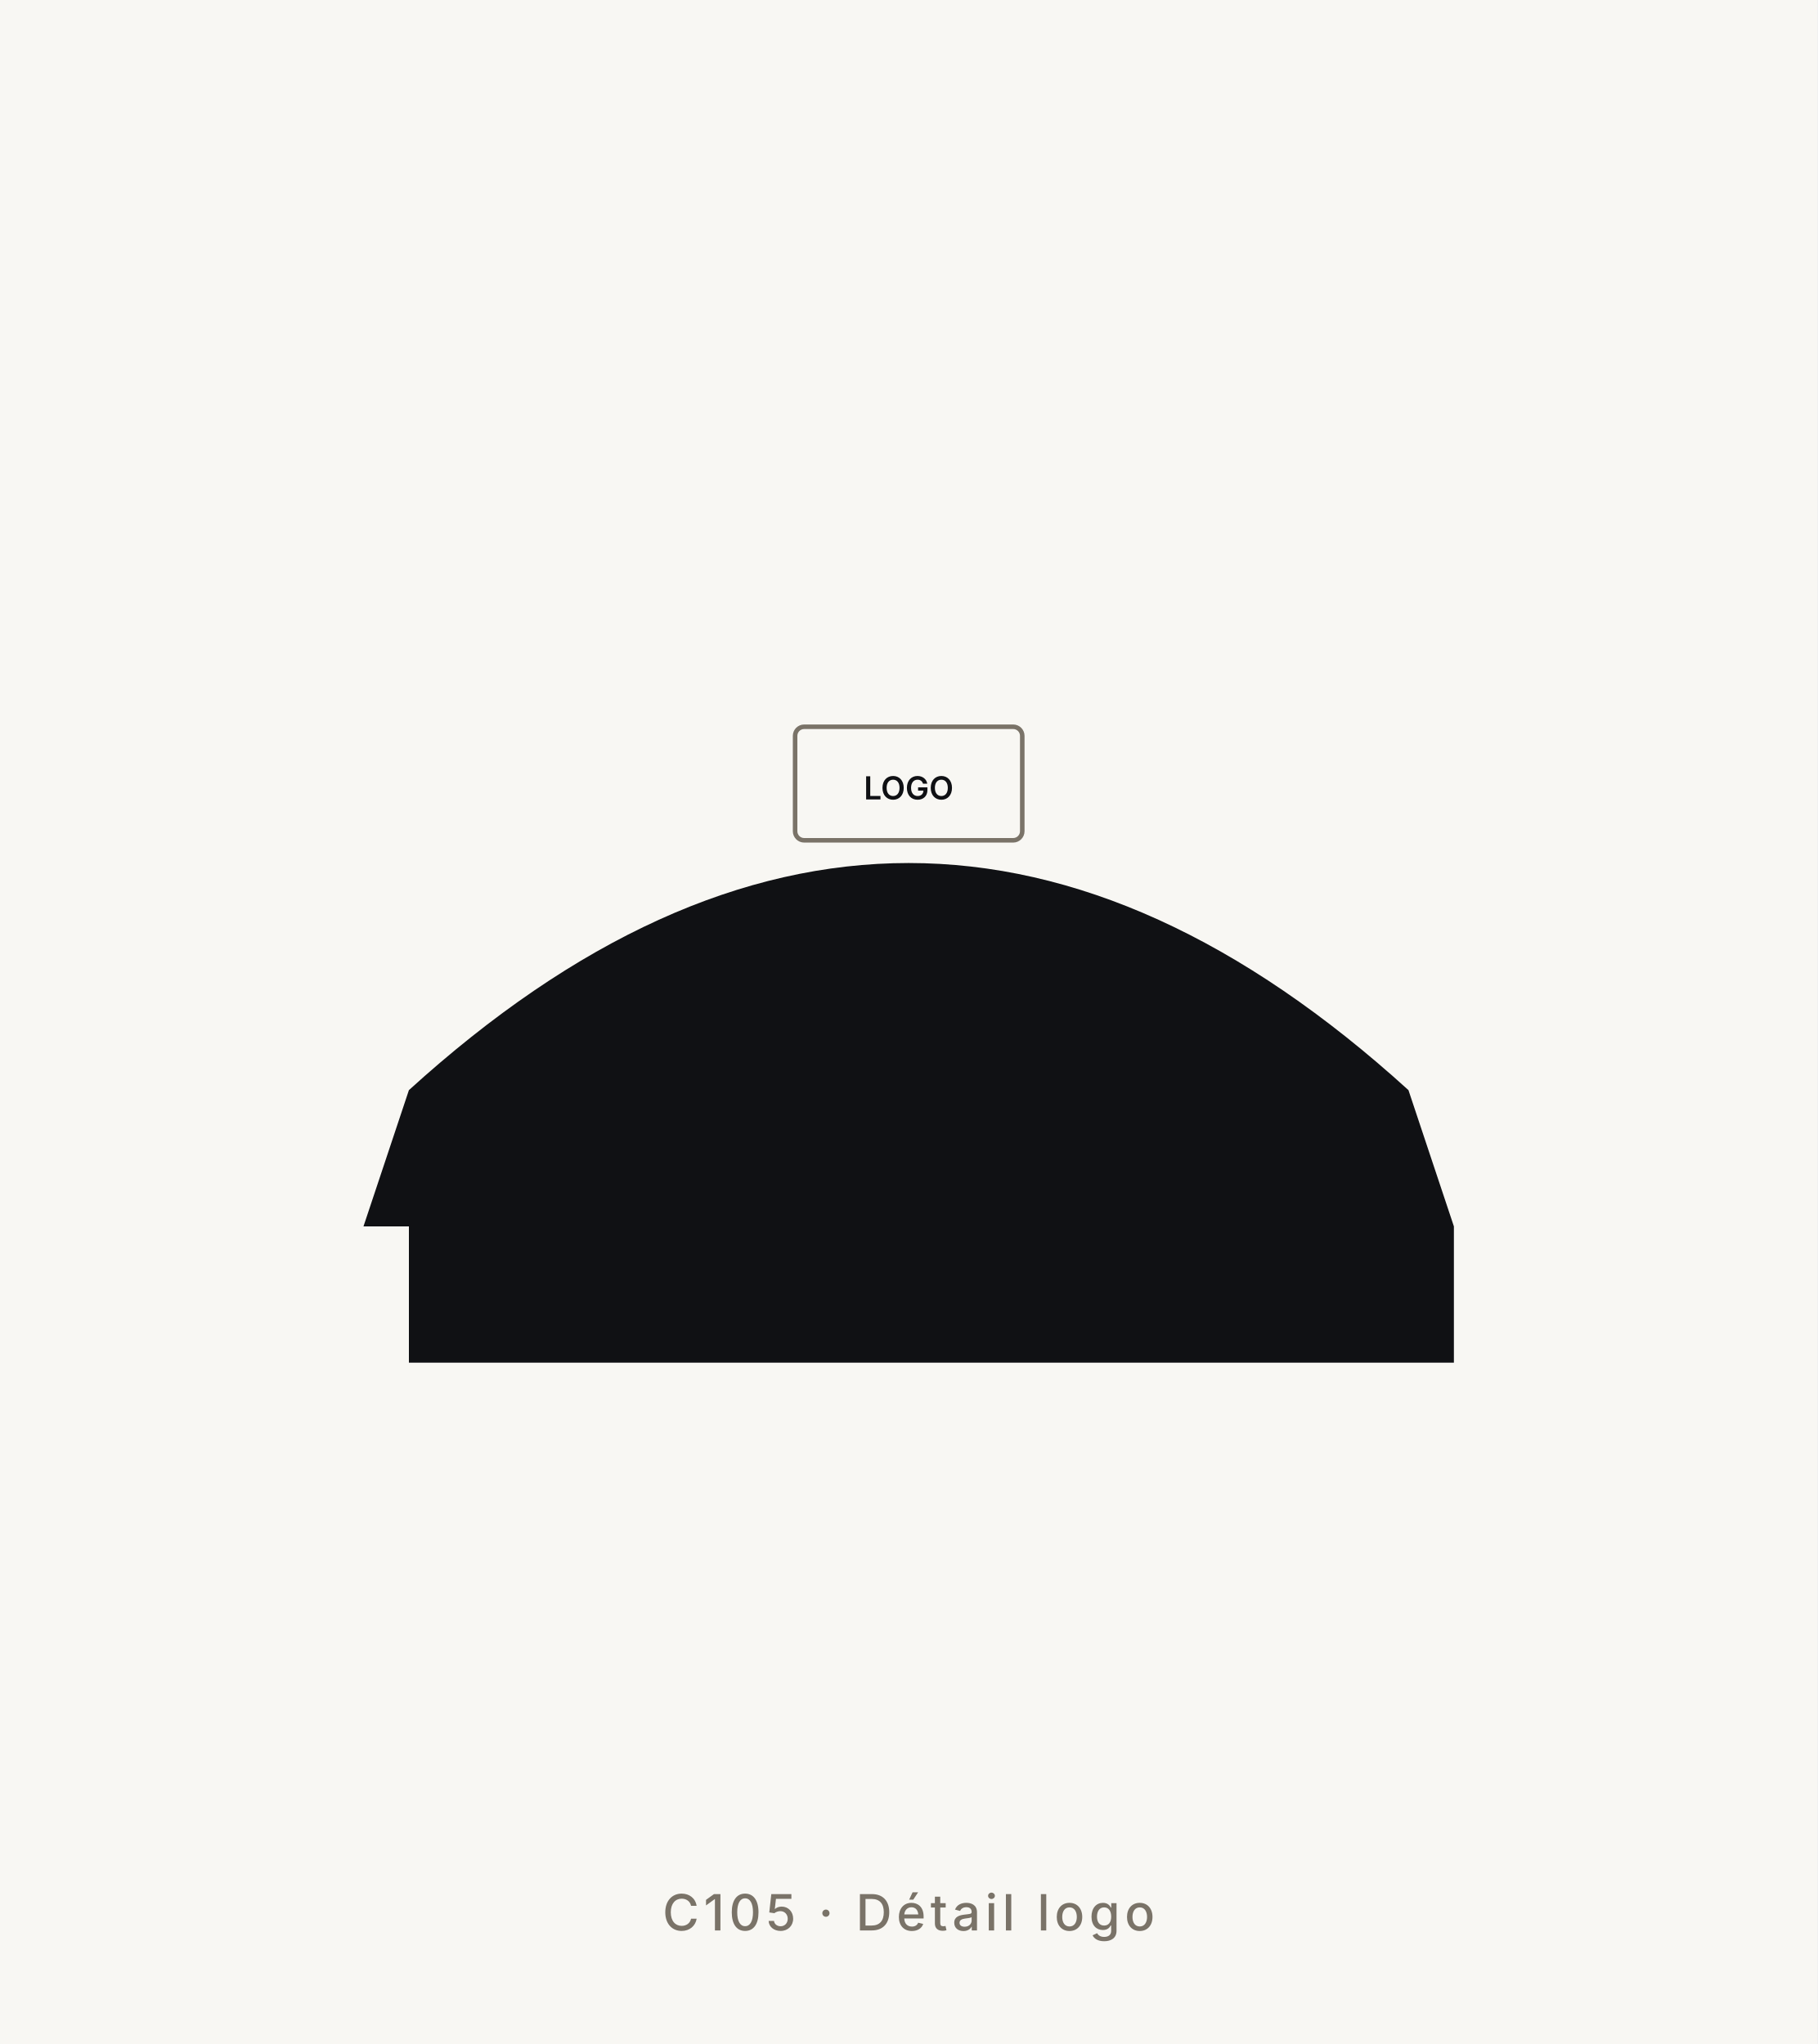
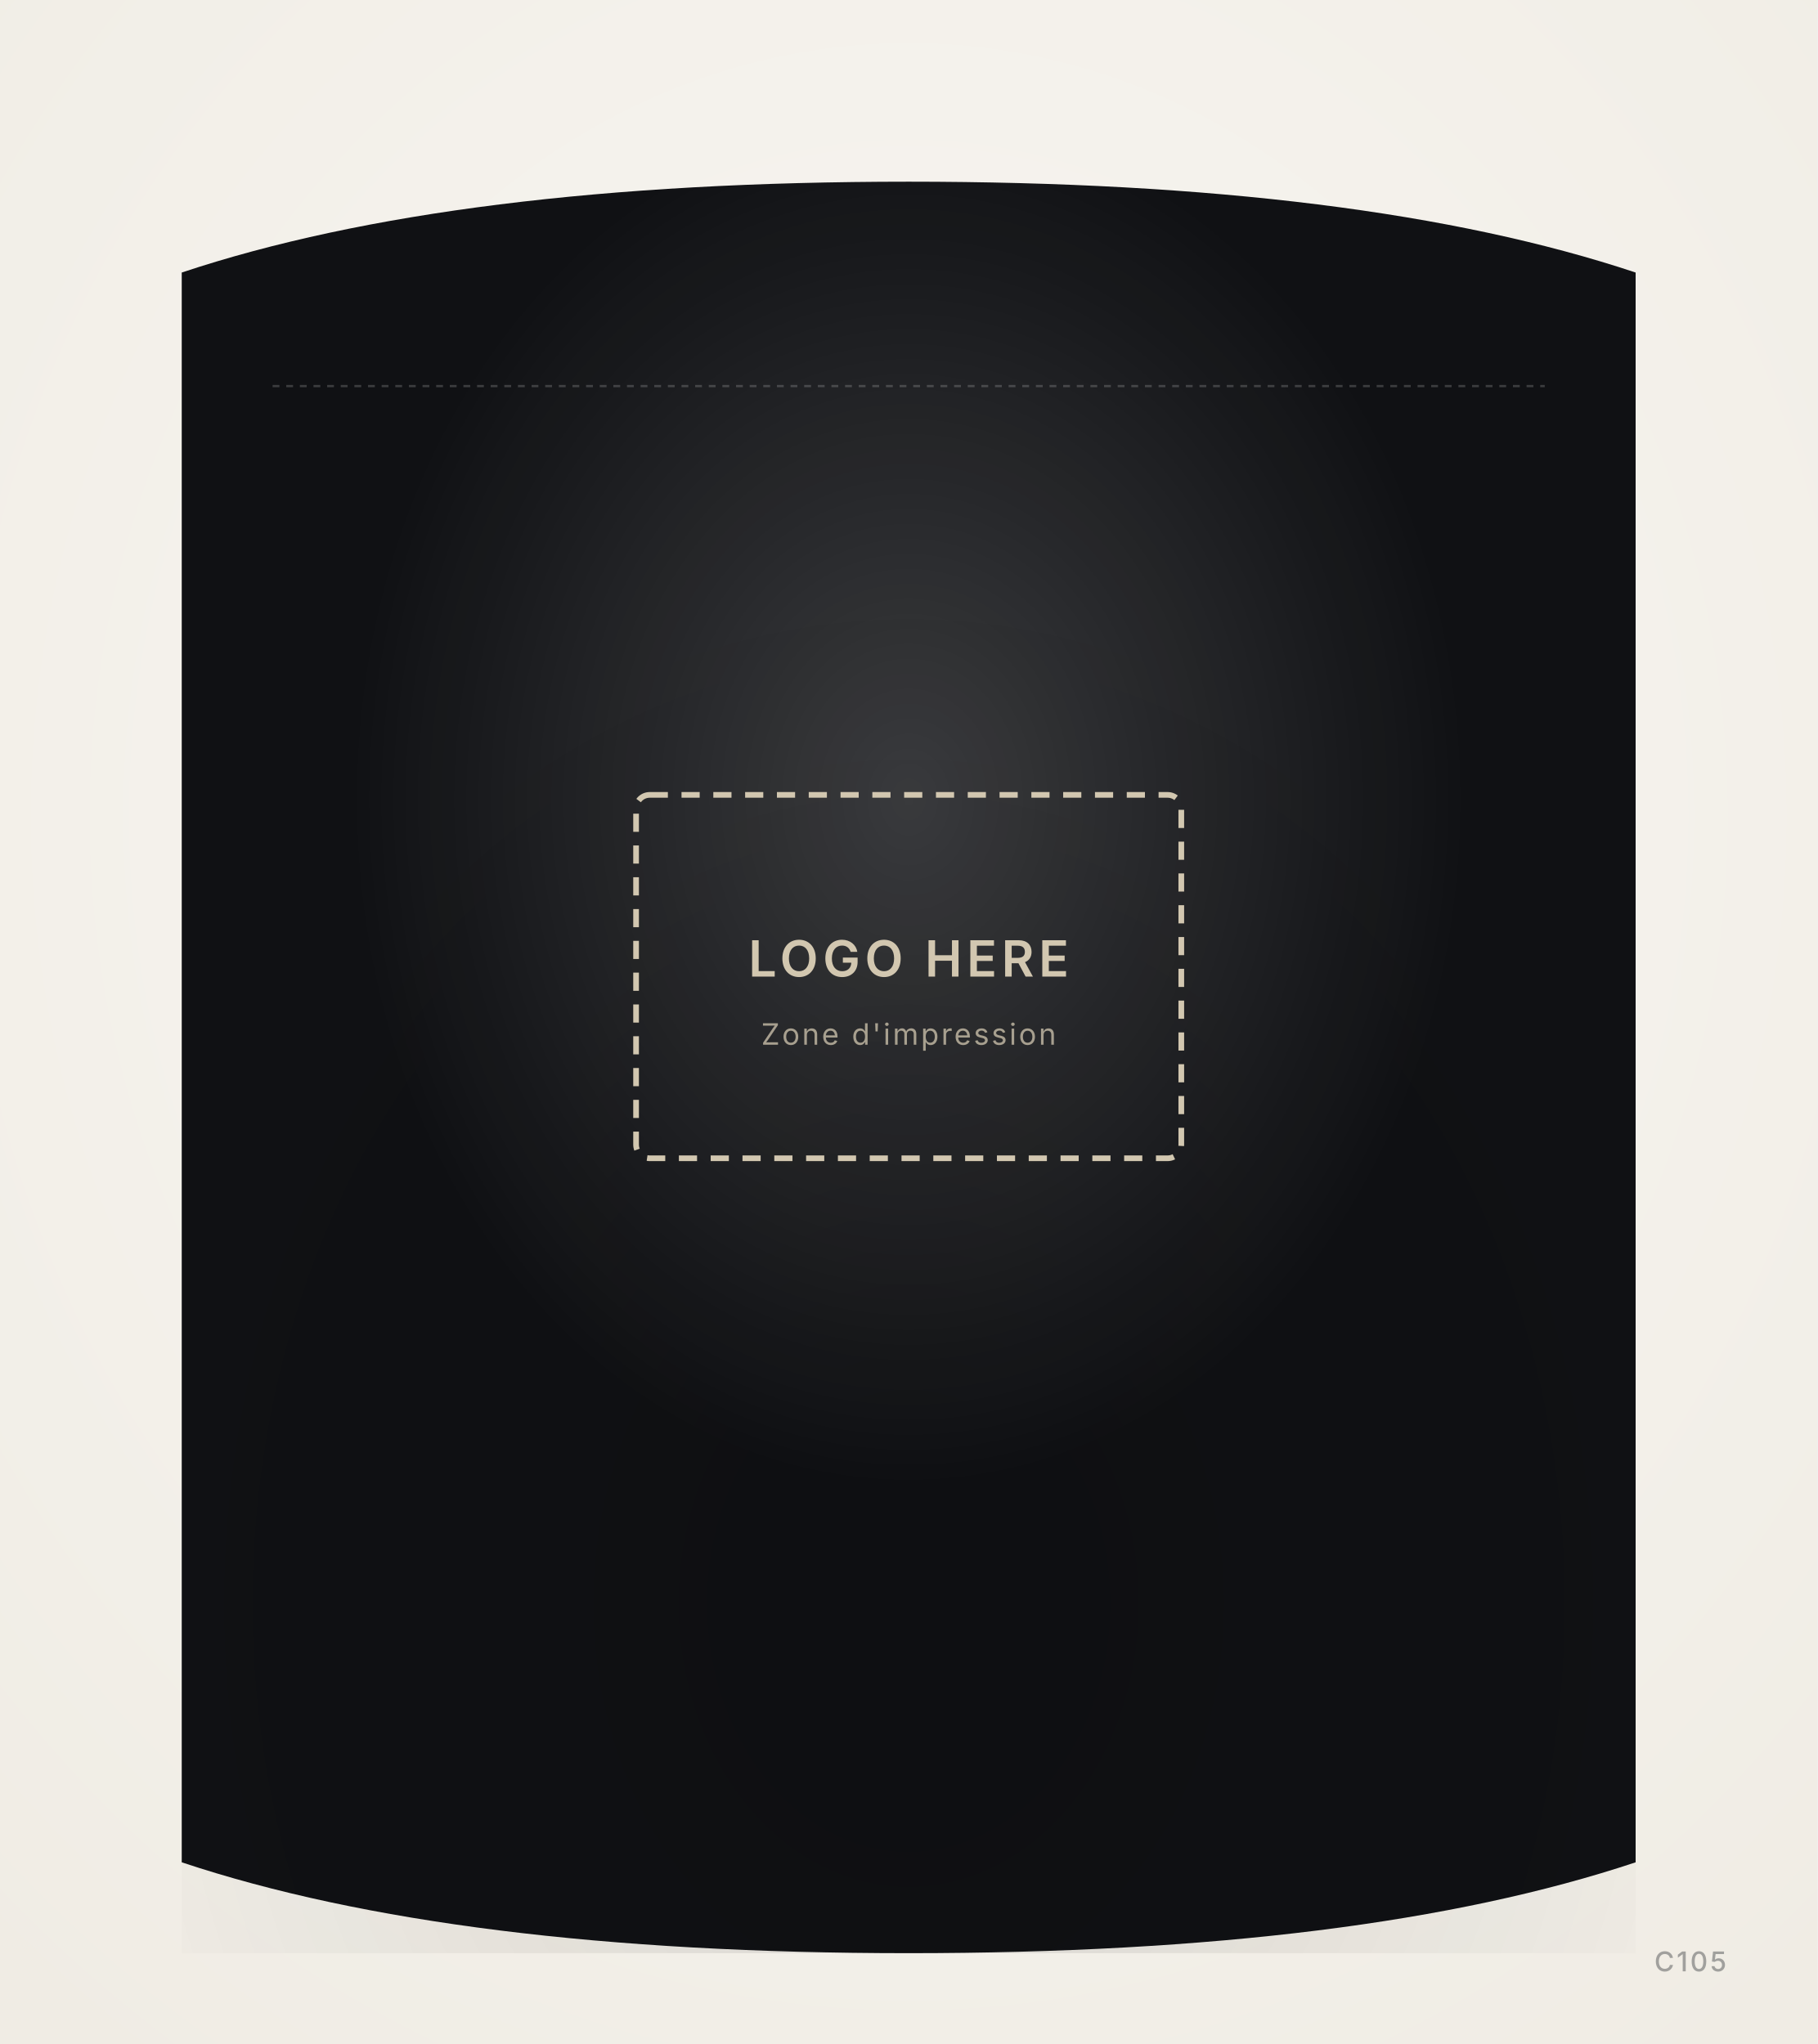
- <svg xmlns="http://www.w3.org/2000/svg" viewBox="0 0 800 900" width="800" height="900" role="img" aria-label="C105 Détail logo">
-   <rect width="800" height="900" fill="#F8F7F3" />
-   <g>
-     <path d="M180 480 Q400 280 620 480 L640 540 L160 540 Z M180 540 L640 540 L640 600 L180 600 Z" fill="#101114" stroke="none" stroke-width="3" />
-     <rect x="350" y="320" width="100" height="50" rx="4" ry="4" fill="#F8F7F3" stroke="#7A7368" stroke-width="2" />
-     <text x="400" y="352" text-anchor="middle" font-family="Inter,system-ui,sans-serif" font-size="14" font-weight="600" fill="#101114">LOGO</text>
-   </g>
-   <text x="400" y="850" text-anchor="middle" font-family="Inter,system-ui,sans-serif" font-size="22" font-weight="500" fill="#7A7368" letter-spacing="2">C105 · Détail logo</text>
+ <svg xmlns="http://www.w3.org/2000/svg" viewBox="0 0 800 900" width="800" height="900" role="img" aria-label="C105 detail">
+   <defs>
+     <radialGradient id="bg-C105-d" cx="50%" cy="40%" r="75%">
+       <stop offset="0%" stop-color="#F8F7F3" />
+       <stop offset="100%" stop-color="#F0ECE4" />
+     </radialGradient>
+     <radialGradient id="hl-C105-d" cx="50%" cy="35%" r="55%">
+       <stop offset="0%" stop-color="#FFFFFF" stop-opacity="0.18" />
+       <stop offset="70%" stop-color="#FFFFFF" stop-opacity="0" />
+     </radialGradient>
+     <radialGradient id="sh-C105-d" cx="50%" cy="80%" r="60%">
+       <stop offset="0%" stop-color="#000000" stop-opacity="0.12" />
+       <stop offset="100%" stop-color="#000000" stop-opacity="0" />
+     </radialGradient>
+   </defs>
+   <rect width="800" height="900" fill="url(#bg-C105-d)" />
+   <path d="M 80 120 Q 200 80 400 80 Q 600 80 720 120 L 720 820 Q 600 860 400 860 Q 200 860 80 820 Z" fill="#101114" stroke="none" stroke-width="0" />
+   <rect x="80" y="80" width="640" height="780" fill="url(#hl-C105-d)" />
+   <rect x="80" y="80" width="640" height="780" fill="url(#sh-C105-d)" />
+   <line x1="120" y1="170" x2="680" y2="170" stroke="#FFFFFF" stroke-opacity="0.18" stroke-width="1" stroke-dasharray="3 3" />
+   <rect x="280" y="350" width="240" height="160" rx="6" fill="none" stroke="#D2C7B0" stroke-width="2.5" stroke-dasharray="8 6" />
+   <text x="400" y="430" text-anchor="middle" font-family="Inter,system-ui,sans-serif" font-size="22" font-weight="600" fill="#D2C7B0" letter-spacing="2">LOGO HERE</text>
+   <text x="400" y="460" text-anchor="middle" font-family="Inter,system-ui,sans-serif" font-size="13" font-weight="400" fill="#D2C7B0" letter-spacing="1" opacity="0.75">Zone d'impression</text>
+   <text x="760" y="868" text-anchor="end" font-family="Inter,system-ui,sans-serif" font-size="12" font-weight="500" fill="#2A2D33" fill-opacity="0.4" letter-spacing="1">C105</text>
</svg>
